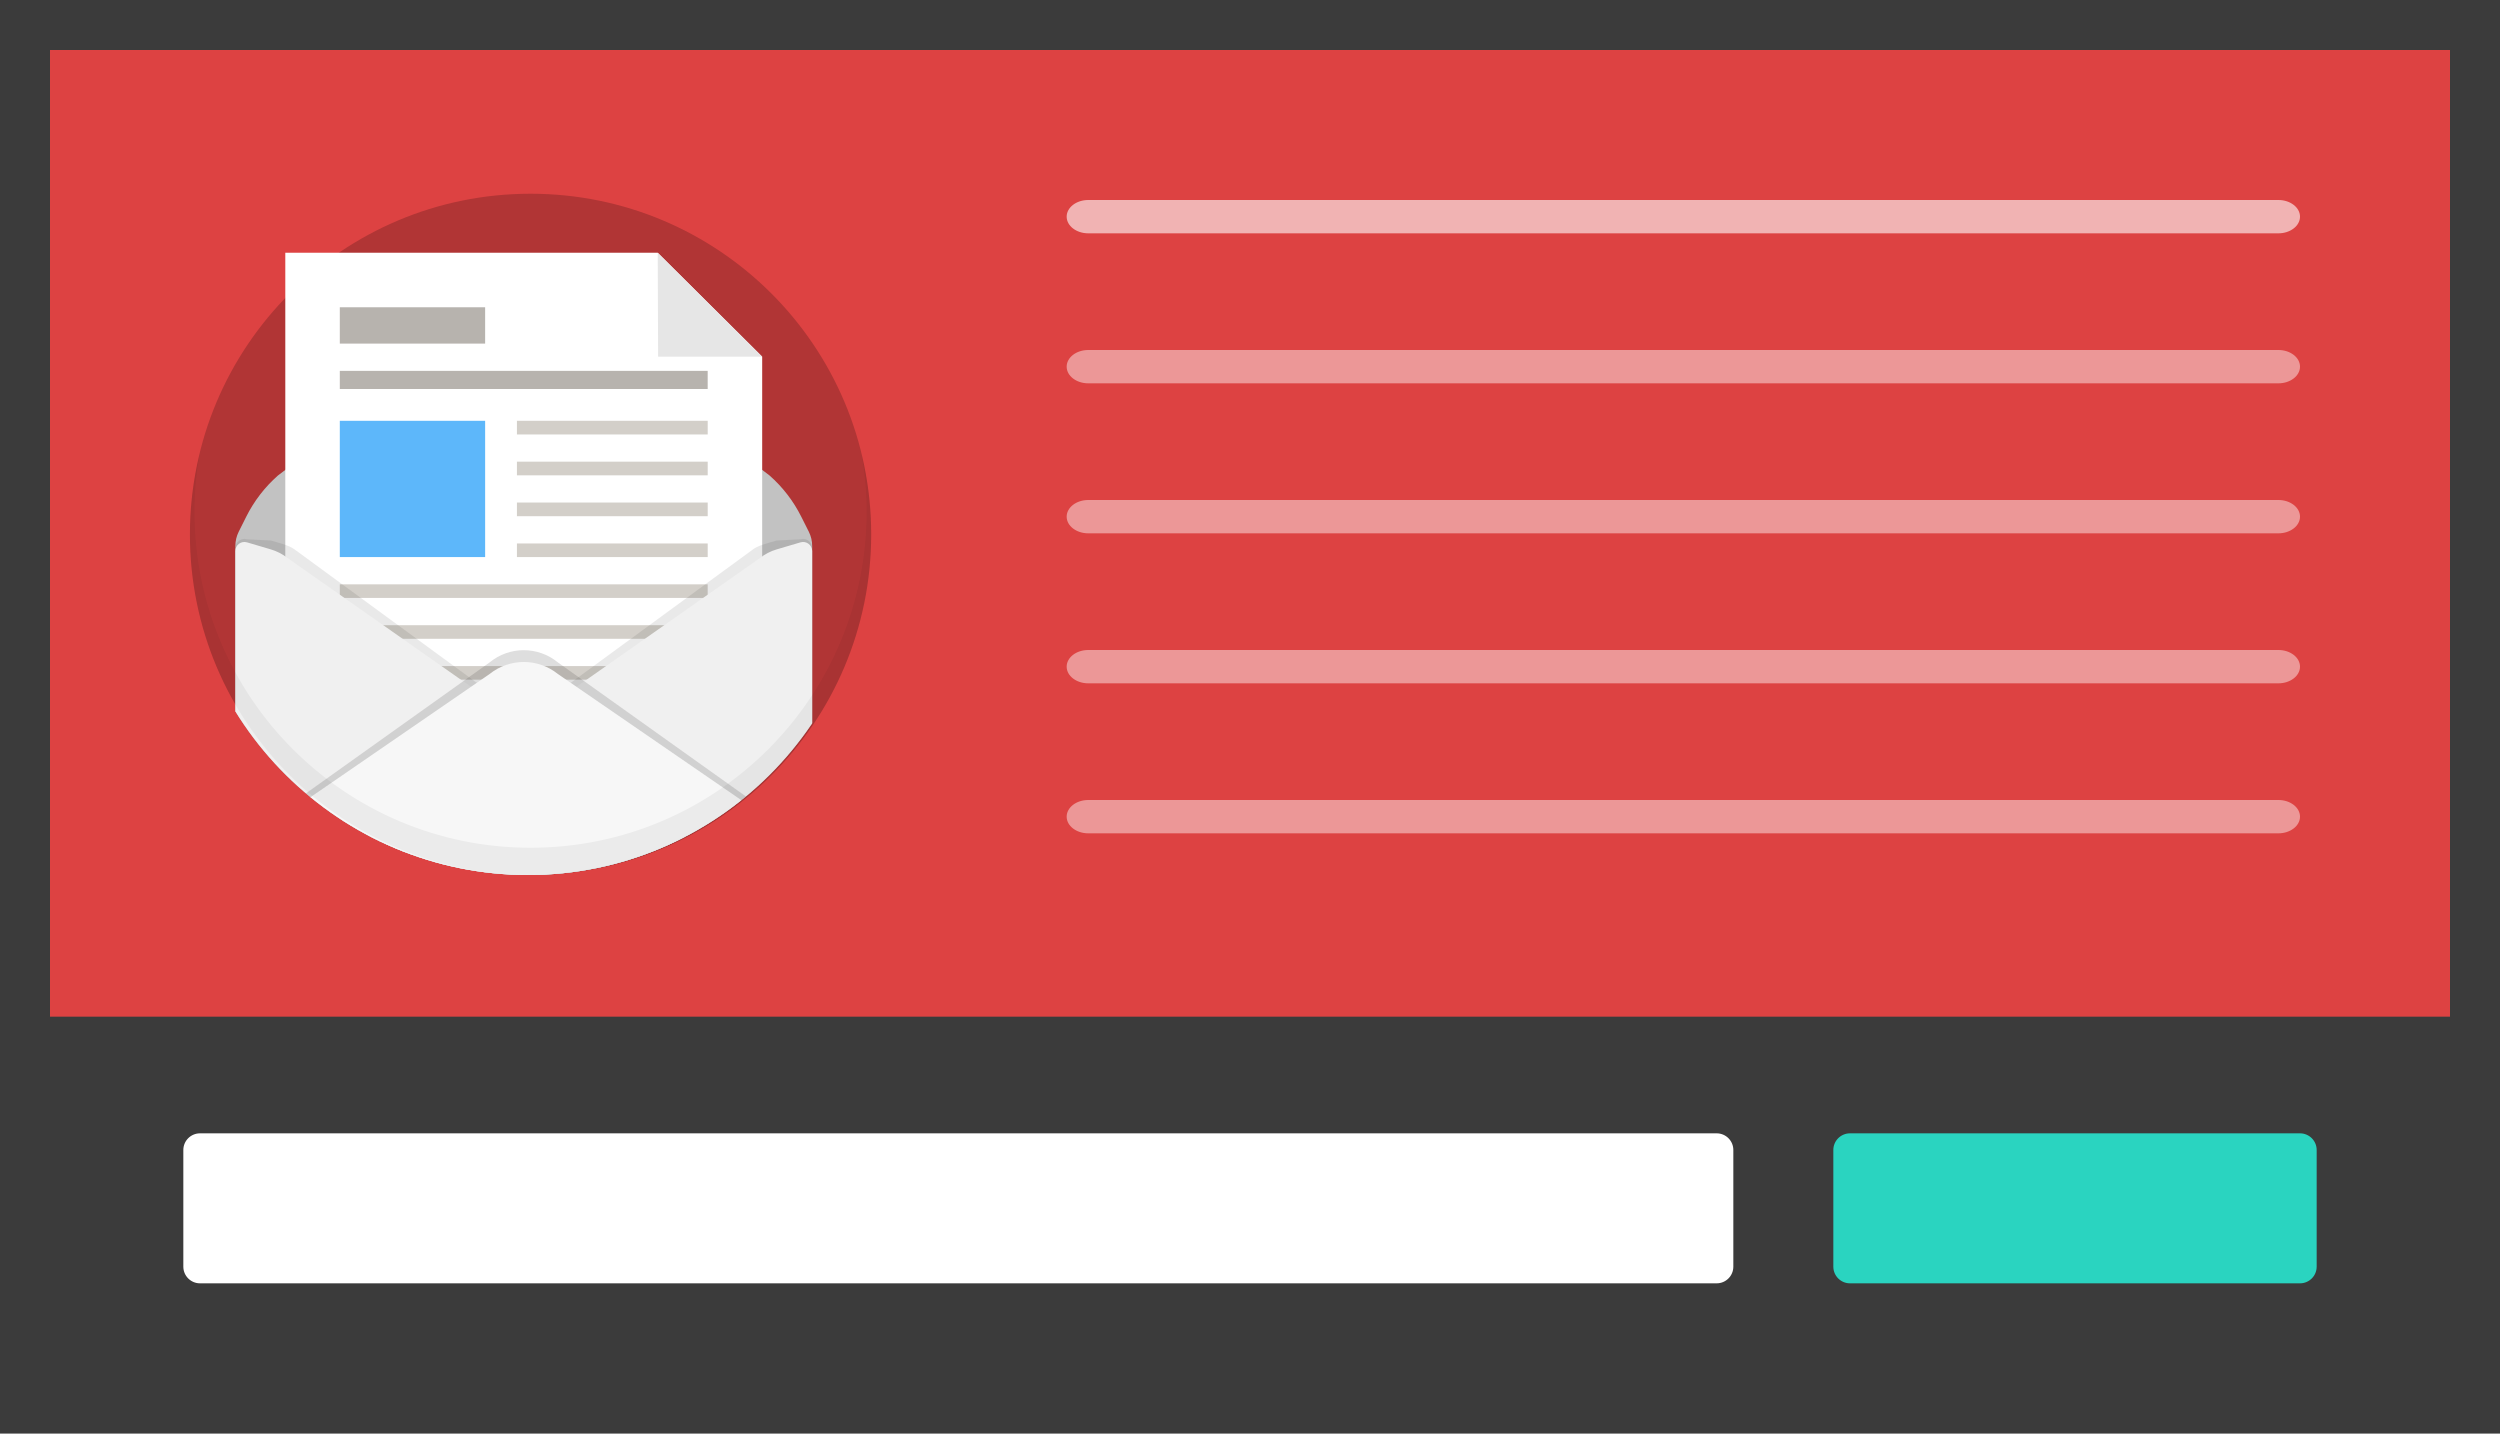
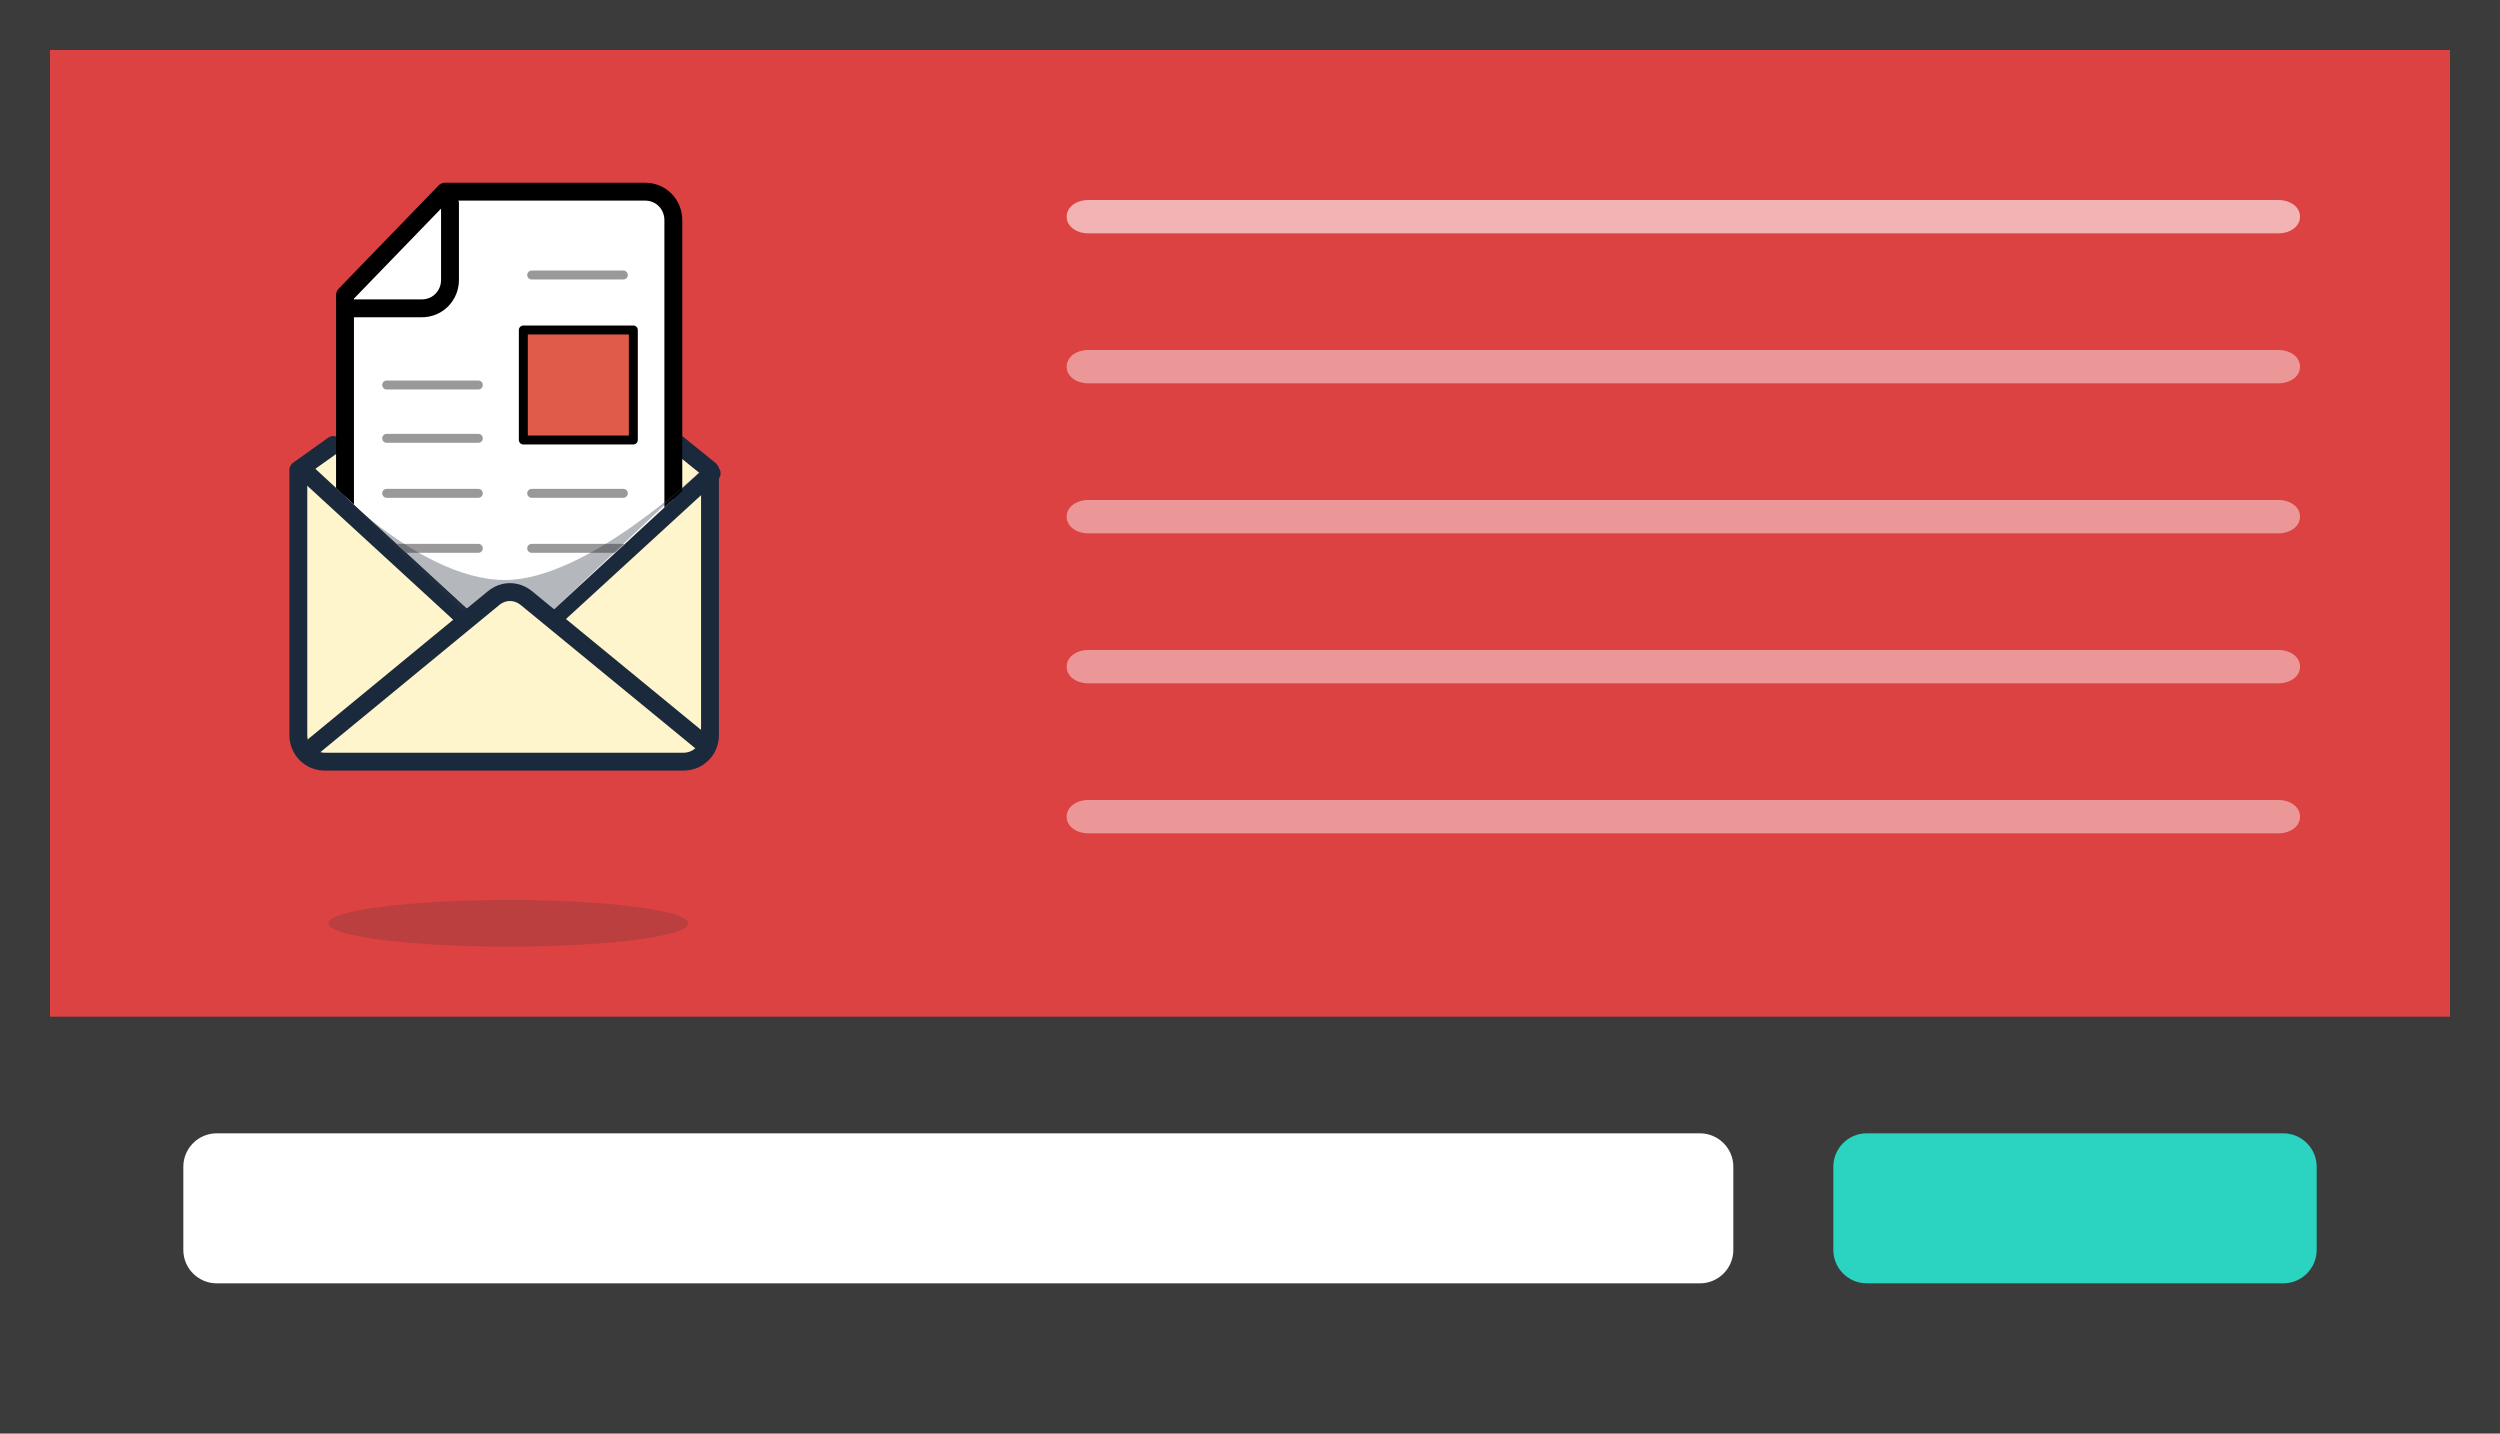
- <svg xmlns="http://www.w3.org/2000/svg" xmlns:xlink="http://www.w3.org/1999/xlink" version="1.1" x="0px" y="0px" width="150px" height="86px" viewBox="0 0 150 86" enable-background="new 0 0 150 86" xml:space="preserve">
-   <g id="Layer_1">
-     <rect fill="#DD4242" width="150" height="63" />
-     <g>
-       <circle opacity="0.2" cx="31.833" cy="32.062" r="20.438" />
+ <svg xmlns="http://www.w3.org/2000/svg" xmlns:xlink="http://www.w3.org/1999/xlink" version="1.1" id="Layer_1" x="0px" y="0px" viewBox="-320 264 150 86" style="enable-background:new -320 264 150 86;" xml:space="preserve">
+   <style type="text/css">
+ 	.st0{fill:#DD4242;}
+ 	.st1{opacity:0.6;fill:#FFFFFF;enable-background:new    ;}
+ 	.st2{opacity:0.45;fill:#FFFFFF;enable-background:new    ;}
+ 	.st3{fill:#3B3B3B;}
+ 	.st4{fill:#FFFFFF;}
+ 	.st5{fill:#2AD4C0;}
+ 	.st6{display:none;}
+ 	.st7{opacity:0.2;fill:#333333;}
+ 	.st8{fill:#FFF5CC;stroke:#1B293C;stroke-width:1.073;stroke-linecap:round;stroke-linejoin:round;stroke-miterlimit:10;}
+ 	.st9{fill:none;stroke:#1B293C;stroke-width:1.073;stroke-linecap:round;stroke-linejoin:round;stroke-miterlimit:10;}
+ 	.st10{clip-path:url(#SVGID_2_);}
+ 	.st11{fill:#FFFFFF;stroke:#000000;stroke-width:1.073;stroke-linecap:round;stroke-linejoin:round;stroke-miterlimit:10;}
+ 	.st12{fill:none;stroke:#999999;stroke-width:0.537;stroke-linecap:round;stroke-linejoin:round;stroke-miterlimit:10;}
+ 	.st13{fill:#E05B49;stroke:#000000;stroke-width:0.537;stroke-linecap:round;stroke-linejoin:round;stroke-miterlimit:10;}
+ 	.st14{opacity:0.35;fill:#293342;}
+ </style>
+   <rect x="-320" y="264" class="st0" width="150" height="63" />
+   <path class="st1" d="M-183.3,278h-71.4c-0.7,0-1.3-0.4-1.3-1l0,0c0-0.6,0.6-1,1.3-1h71.4c0.7,0,1.3,0.4,1.3,1l0,0  C-182,277.6-182.6,278-183.3,278z" />
+   <path class="st2" d="M-183.3,287h-71.4c-0.7,0-1.3-0.4-1.3-1l0,0c0-0.6,0.6-1,1.3-1h71.4c0.7,0,1.3,0.4,1.3,1l0,0  C-182,286.6-182.6,287-183.3,287z" />
+   <path class="st2" d="M-183.3,296h-71.4c-0.7,0-1.3-0.4-1.3-1l0,0c0-0.6,0.6-1,1.3-1h71.4c0.7,0,1.3,0.4,1.3,1l0,0  C-182,295.6-182.6,296-183.3,296z" />
+   <path class="st2" d="M-183.3,305h-71.4c-0.7,0-1.3-0.4-1.3-1l0,0c0-0.6,0.6-1,1.3-1h71.4c0.7,0,1.3,0.4,1.3,1l0,0  C-182,304.6-182.6,305-183.3,305z" />
+   <path class="st2" d="M-183.3,314h-71.4c-0.7,0-1.3-0.4-1.3-1l0,0c0-0.6,0.6-1,1.3-1h71.4c0.7,0,1.3,0.4,1.3,1l0,0  C-182,313.6-182.6,314-183.3,314z" />
+   <rect x="-320" y="325" class="st3" width="150" height="25" />
+   <path class="st4" d="M-218,341h-89c-1.1,0-2-0.9-2-2v-5c0-1.1,0.9-2,2-2h89c1.1,0,2,0.9,2,2v5C-216,340.1-216.9,341-218,341z" />
+   <path class="st5" d="M-183,341h-25c-1.1,0-2-0.9-2-2v-5c0-1.1,0.9-2,2-2h25c1.1,0,2,0.9,2,2v5C-181,340.1-181.9,341-183,341z" />
+   <g>
+     <path class="st3" d="M-173,267v80h-144v-80H-173 M-170,264h-150v86h150V264L-170,264z" />
+   </g>
+   <g id="Layer_2" class="st6">
+ </g>
+   <ellipse class="st7" cx="-289.5" cy="319.4" rx="10.8" ry="1.4" />
+   <path class="st8" d="M-300,290.7l-2.1,1.5v15.9c0,0.9,0.7,1.6,1.6,1.6h21.5c0.9,0,1.6-0.7,1.6-1.6v-15.9l-2.1-1.7" />
+   <line class="st9" x1="-292" y1="301.2" x2="-301.8" y2="292.2" />
+   <line class="st9" x1="-277.3" y1="292.4" x2="-286.9" y2="301.2" />
+   <g>
+     <defs>
+       <path id="SVGID_1_" d="M-303.3,290.1l11.3,10.4l1.4-1.1c0.6-0.5,1.5-0.5,2.2,0l1.6,1.2l10.4-9.6l0.6-18.6h-28.4L-303.3,290.1z" />
+     </defs>
+     <clipPath id="SVGID_2_">
+       <use xlink:href="#SVGID_1_" style="overflow:visible;" />
+     </clipPath>
+     <g class="st10">
      <g>
-         <defs>
-           <path id="SVGID_29_" d="M31.833,11.54c-4.265,0-8.224,1.46-11.501,3.46H16v3.436c-3,3.44-4.891,8.556-4.891,13.626      c0,11.288,9.294,20.438,20.582,20.438S52.2,43.308,52.2,32.02C52.2,20.732,43.121,11.54,31.833,11.54z" />
-         </defs>
-         <clipPath id="SVGID_2_">
-           <use xlink:href="#SVGID_29_" overflow="visible" />
-         </clipPath>
-         <g clip-path="url(#SVGID_2_)">
-           <g>
-             <path fill="#C2C2C2" d="M48.077,31.004c-0.469-0.939-1.115-1.778-1.901-2.472l-12.704-9.648c-1.196-0.96-2.898-0.96-4.094,0       l-12.704,9.648c-0.787,0.694-1.432,1.534-1.901,2.472l-0.451,0.901c-0.132,0.265-0.201,0.557-0.201,0.853v18.626       c0,0.753,0.61,1.363,1.363,1.363h31.884c0.753,0,1.363-0.61,1.363-1.363V32.758c0-0.296-0.069-0.588-0.201-0.853L48.077,31.004       z" />
-           </g>
-           <g>
-             <polygon fill="#FFFFFF" points="17.118,15.166 39.464,15.166 45.731,21.399 45.731,45.96 17.118,45.96      " />
-             <rect x="20.388" y="18.436" fill="#B7B3AE" width="8.72" height="2.18" />
-             <rect x="31.016" y="25.249" fill="#D3CFC9" width="11.446" height="0.818" />
-             <rect x="31.016" y="27.701" fill="#D3CFC9" width="11.446" height="0.818" />
-             <rect x="31.016" y="30.154" fill="#D3CFC9" width="11.446" height="0.818" />
-             <rect x="31.016" y="32.607" fill="#D3CFC9" width="11.446" height="0.818" />
-             <rect x="20.388" y="42.417" fill="#E0E0E0" width="10.9" height="0.818" />
-             <rect x="20.388" y="45.96" fill="#E0E0E0" width="10.9" height="0.818" />
-             <rect x="20.388" y="48.412" fill="#E0E0E0" width="10.9" height="2.725" />
-             <rect x="20.388" y="35.059" fill="#D3CFC9" width="22.073" height="0.818" />
-             <rect x="20.388" y="37.512" fill="#D3CFC9" width="22.073" height="0.818" />
-             <rect x="20.388" y="39.964" fill="#D3CFC9" width="21.528" height="0.818" />
-             <rect x="20.388" y="25.249" fill="#5DB7FA" width="8.72" height="8.175" />
-             <rect x="20.388" y="22.251" fill="#B7B3AE" width="22.073" height="1.09" />
-           </g>
-           <path opacity="0.1" fill="#231F20" d="M14.82,32.357l1.431,0.074c0.363,0.109,1.114,0.288,1.412,0.526l27.07,19.815h-29.25      c-0.753,0-1.363-0.623-1.363-1.39V32.891C14.12,32.519,14.47,32.252,14.82,32.357z" />
-           <path opacity="0.1" fill="#231F20" d="M48.03,32.357l-1.431,0.074c-0.363,0.109-1.114,0.288-1.412,0.526l-27.07,19.815h29.25      c0.753,0,1.363-0.623,1.363-1.39V32.891C48.729,32.519,48.379,32.252,48.03,32.357z" />
-           <path fill="#F0F0F0" d="M14.82,32.541l1.431,0.423c0.363,0.107,0.702,0.282,1,0.515l27.482,19.293h-29.25      c-0.753,0-1.363-0.61-1.363-1.363V33.063C14.12,32.699,14.47,32.438,14.82,32.541z" />
-           <path fill="#F0F0F0" d="M48.03,32.541l-1.431,0.423c-0.363,0.107-0.702,0.282-1,0.515L18.117,52.773h29.25      c0.753,0,1.363-0.61,1.363-1.363V33.063C48.729,32.699,48.379,32.438,48.03,32.541z" />
-           <g opacity="0.15">
-             <path fill="#231F20" d="M14.514,51.67l0.702-1.429c0.176-0.358,0.425-0.673,0.732-0.923l13.43-9.574       c1.196-0.978,2.898-0.978,4.094,0l13.43,9.574c0.306,0.25,0.556,0.565,0.732,0.923l0.702,1.429       c0.181,0.369-0.082,0.803-0.487,0.803H15.002C14.597,52.474,14.333,52.039,14.514,51.67z" />
-           </g>
-           <path fill="#F7F7F7" d="M14.514,51.984l0.702-1.403c0.176-0.351,0.425-0.661,0.732-0.906l13.43-9.236      c1.196-0.96,2.898-0.96,4.094,0l13.43,9.236c0.306,0.246,0.556,0.555,0.732,0.906l0.702,1.403      c0.181,0.362-0.082,0.789-0.487,0.789H15.002C14.597,52.773,14.333,52.346,14.514,51.984z" />
-           <polygon fill="#E6E6E6" points="39.486,21.399 45.727,21.399 39.464,15.166     " />
-         </g>
+         <path class="st11" d="M-281.4,302.2h-16.2c-1,0-1.7-0.8-1.7-1.7v-18.8l6-6.2h12c1,0,1.7,0.8,1.7,1.7v23.2     C-279.6,301.4-280.4,302.2-281.4,302.2z" />
+         <path class="st11" d="M-298.8,282.5h4.1c1,0,1.7-0.8,1.7-1.7v-4.6" />
      </g>
-       <path opacity="0.05" d="M51.709,27.302c0.188,1.105,0.291,2.239,0.291,3.397c0,11.137-9.029,20.166-20.166,20.166    s-20.166-9.029-20.166-20.166c0-1.158,0.103-2.292,0.291-3.397c-0.365,1.528-0.563,3.12-0.563,4.76    c0,11.288,9.151,20.438,20.438,20.438s20.438-9.151,20.438-20.438C52.272,30.422,52.073,28.83,51.709,27.302z" />
-     </g>
-     <path opacity="0.6" fill="#FFFFFF" d="M136.702,14H65.298C64.581,14,64,13.552,64,13v0c0-0.552,0.581-1,1.298-1h71.404   c0.717,0,1.298,0.448,1.298,1v0C138,13.552,137.419,14,136.702,14z" />
-     <path opacity="0.45" fill="#FFFFFF" d="M136.702,23H65.298C64.581,23,64,22.552,64,22v0c0-0.552,0.581-1,1.298-1h71.404   c0.717,0,1.298,0.448,1.298,1v0C138,22.552,137.419,23,136.702,23z" />
-     <path opacity="0.45" fill="#FFFFFF" d="M136.702,32H65.298C64.581,32,64,31.552,64,31v0c0-0.552,0.581-1,1.298-1h71.404   c0.717,0,1.298,0.448,1.298,1v0C138,31.552,137.419,32,136.702,32z" />
-     <path opacity="0.45" fill="#FFFFFF" d="M136.702,41H65.298C64.581,41,64,40.552,64,40l0,0c0-0.552,0.581-1,1.298-1h71.404   c0.717,0,1.298,0.448,1.298,1l0,0C138,40.552,137.419,41,136.702,41z" />
-     <path opacity="0.45" fill="#FFFFFF" d="M136.702,50H65.298C64.581,50,64,49.552,64,49l0,0c0-0.552,0.581-1,1.298-1h71.404   c0.717,0,1.298,0.448,1.298,1l0,0C138,49.552,137.419,50,136.702,50z" />
-     <rect y="61" fill="#3B3B3B" width="150" height="25" />
-     <path fill="#FFFFFF" d="M103,77H12c-0.552,0-1-0.448-1-1v-7c0-0.552,0.448-1,1-1h91c0.552,0,1,0.448,1,1v7   C104,76.552,103.552,77,103,77z" />
-     <path fill="#2AD4C0" d="M138,77h-27c-0.552,0-1-0.448-1-1v-7c0-0.552,0.448-1,1-1h27c0.552,0,1,0.448,1,1v7   C139,76.552,138.552,77,138,77z" />
-     <g>
-       <path fill="#3B3B3B" d="M147,3v80H3V3H147 M150,0H0v86h150V0L150,0z" />
+       <line class="st12" x1="-288.1" y1="280.5" x2="-282.6" y2="280.5" />
+       <line class="st12" x1="-296.8" y1="287.1" x2="-291.3" y2="287.1" />
+       <line class="st12" x1="-296.8" y1="290.3" x2="-291.3" y2="290.3" />
+       <rect x="-288.6" y="283.8" class="st13" width="6.6" height="6.6" />
+       <line class="st12" x1="-296.8" y1="293.6" x2="-291.3" y2="293.6" />
+       <line class="st12" x1="-288.1" y1="293.6" x2="-282.6" y2="293.6" />
+       <line class="st12" x1="-296.8" y1="296.9" x2="-291.3" y2="296.9" />
+       <line class="st12" x1="-288.1" y1="296.9" x2="-282.6" y2="296.9" />
    </g>
  </g>
-   <g id="Layer_2" display="none">
- </g>
+   <path class="st14" d="M-301.4,291.8c0,0,6.2,7,11.7,7c5,0,11.9-6.7,11.9-6.7l-9,8.5h-5.6L-301.4,291.8z" />
+   <path class="st8" d="M-277.8,308.6l-10.6-8.7c-0.6-0.5-1.4-0.5-2,0l-10.7,8.8" />
</svg>
